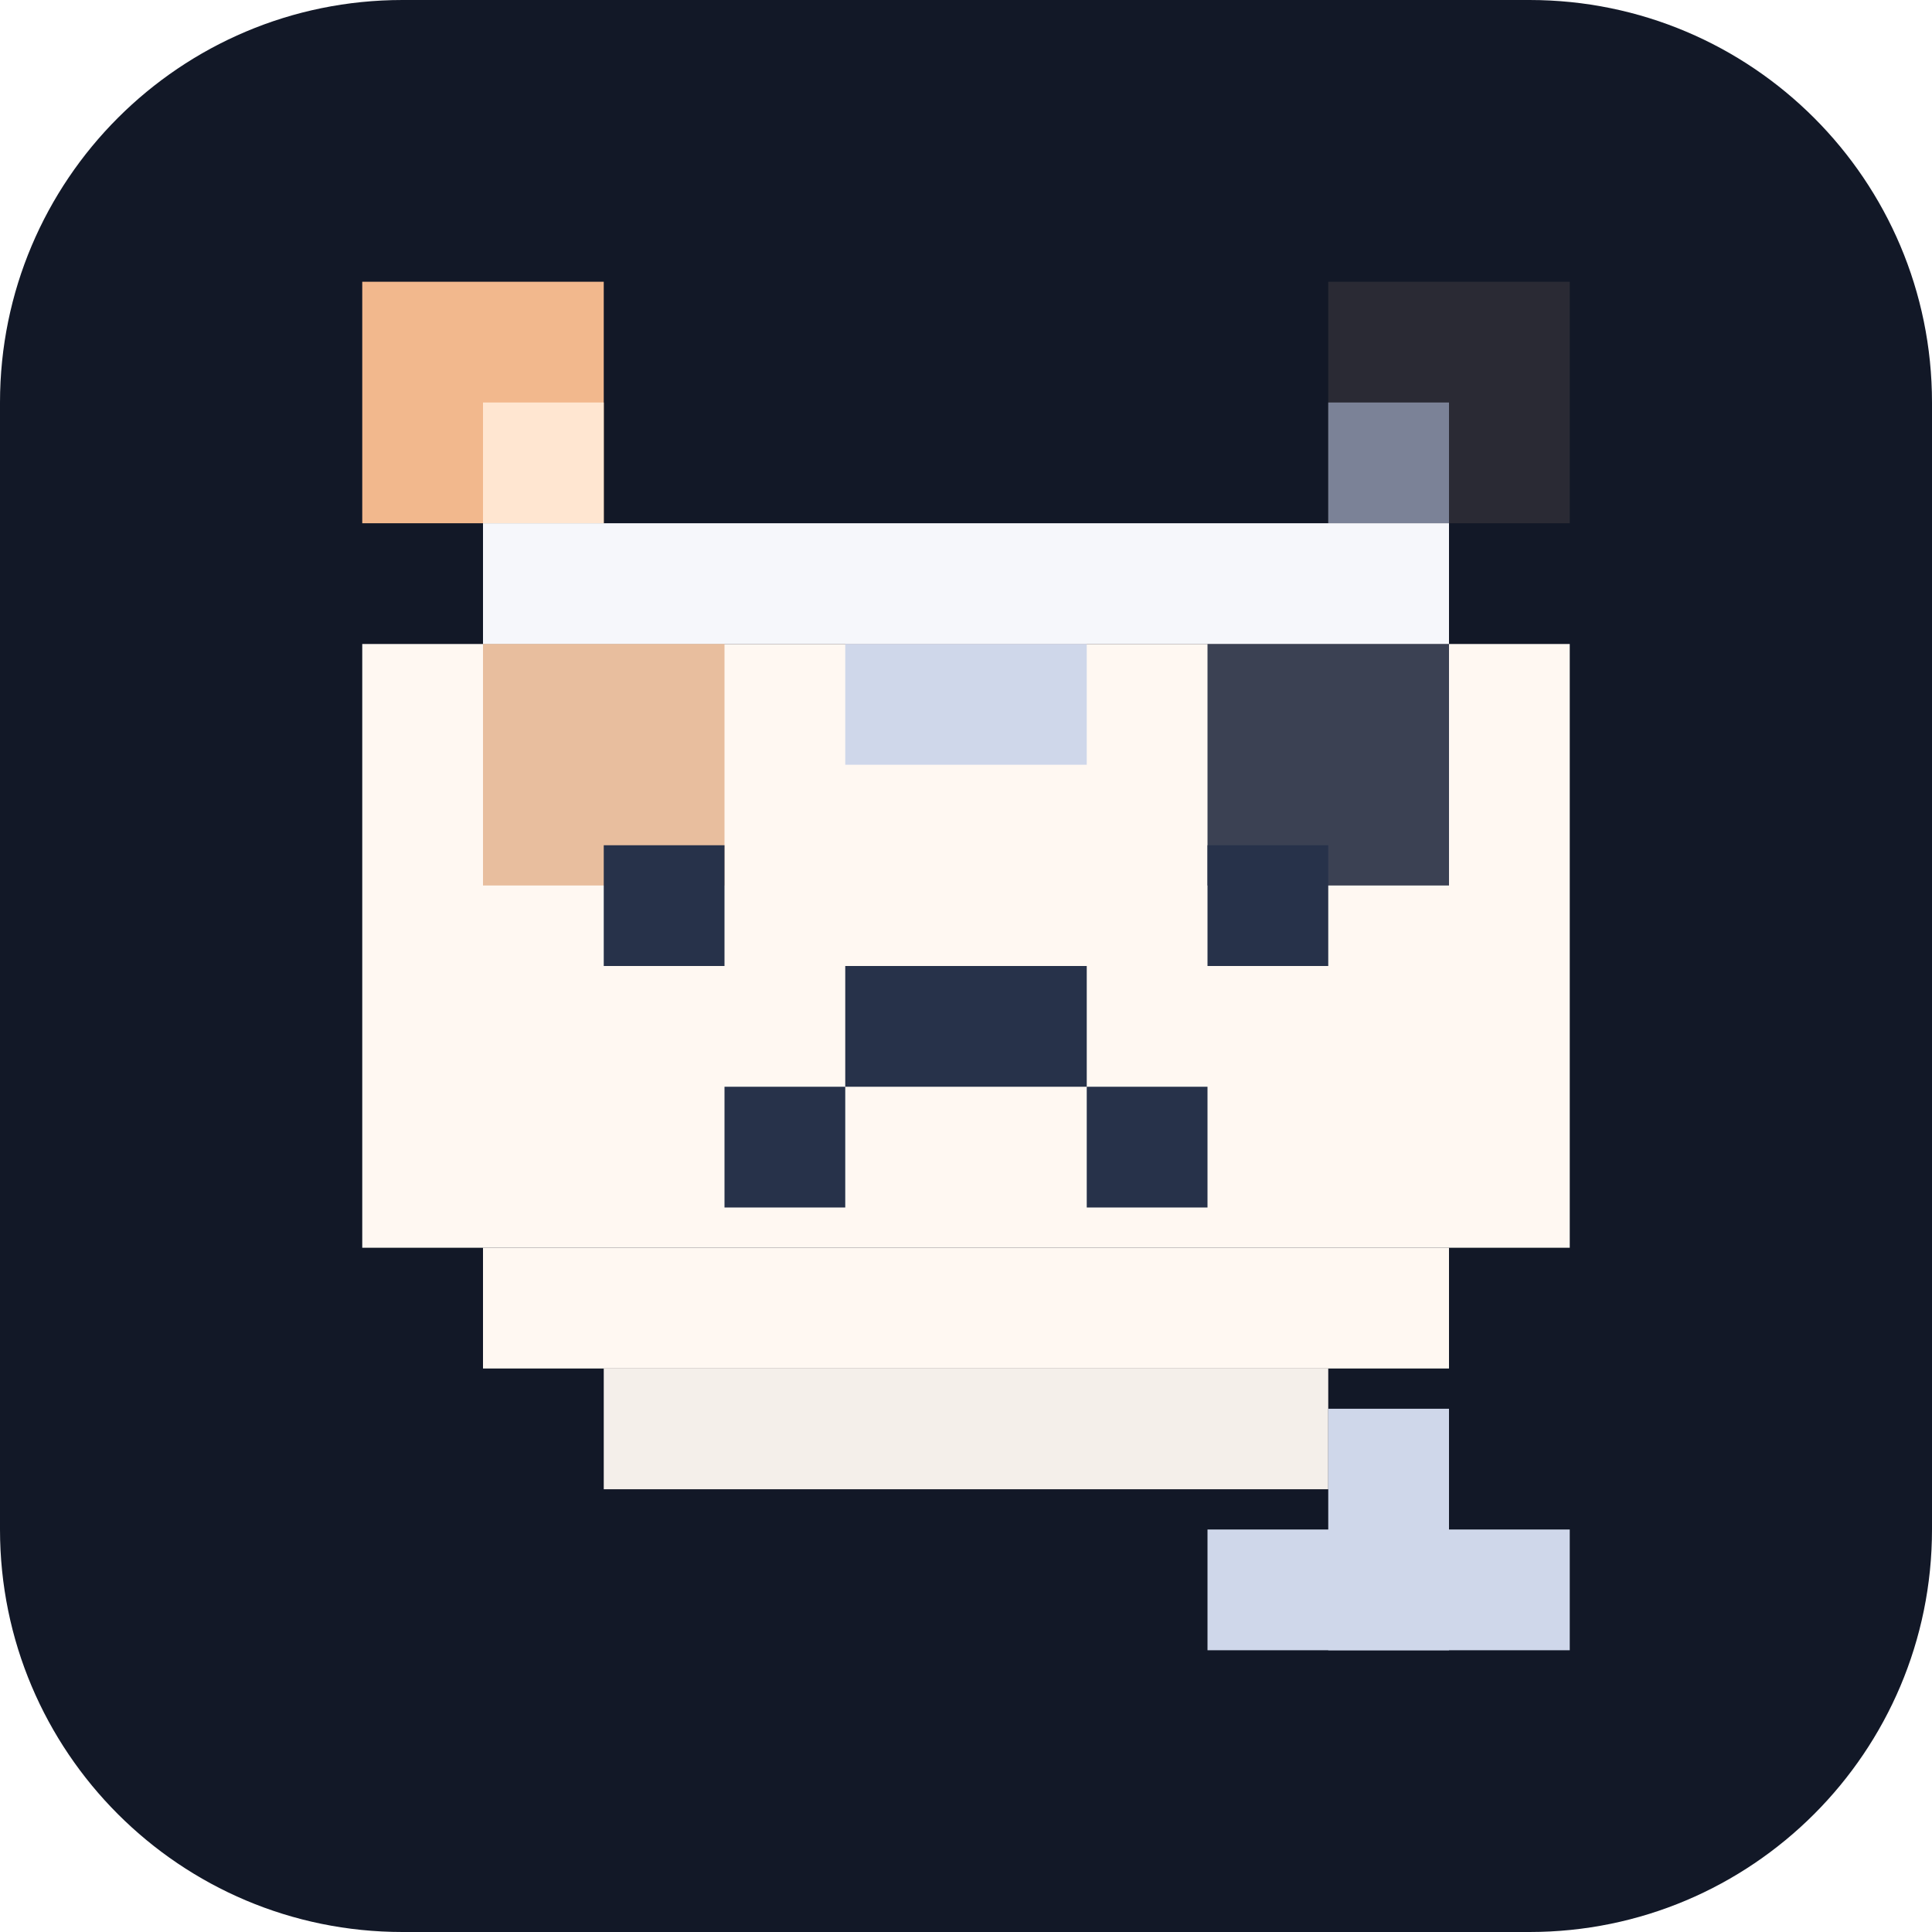
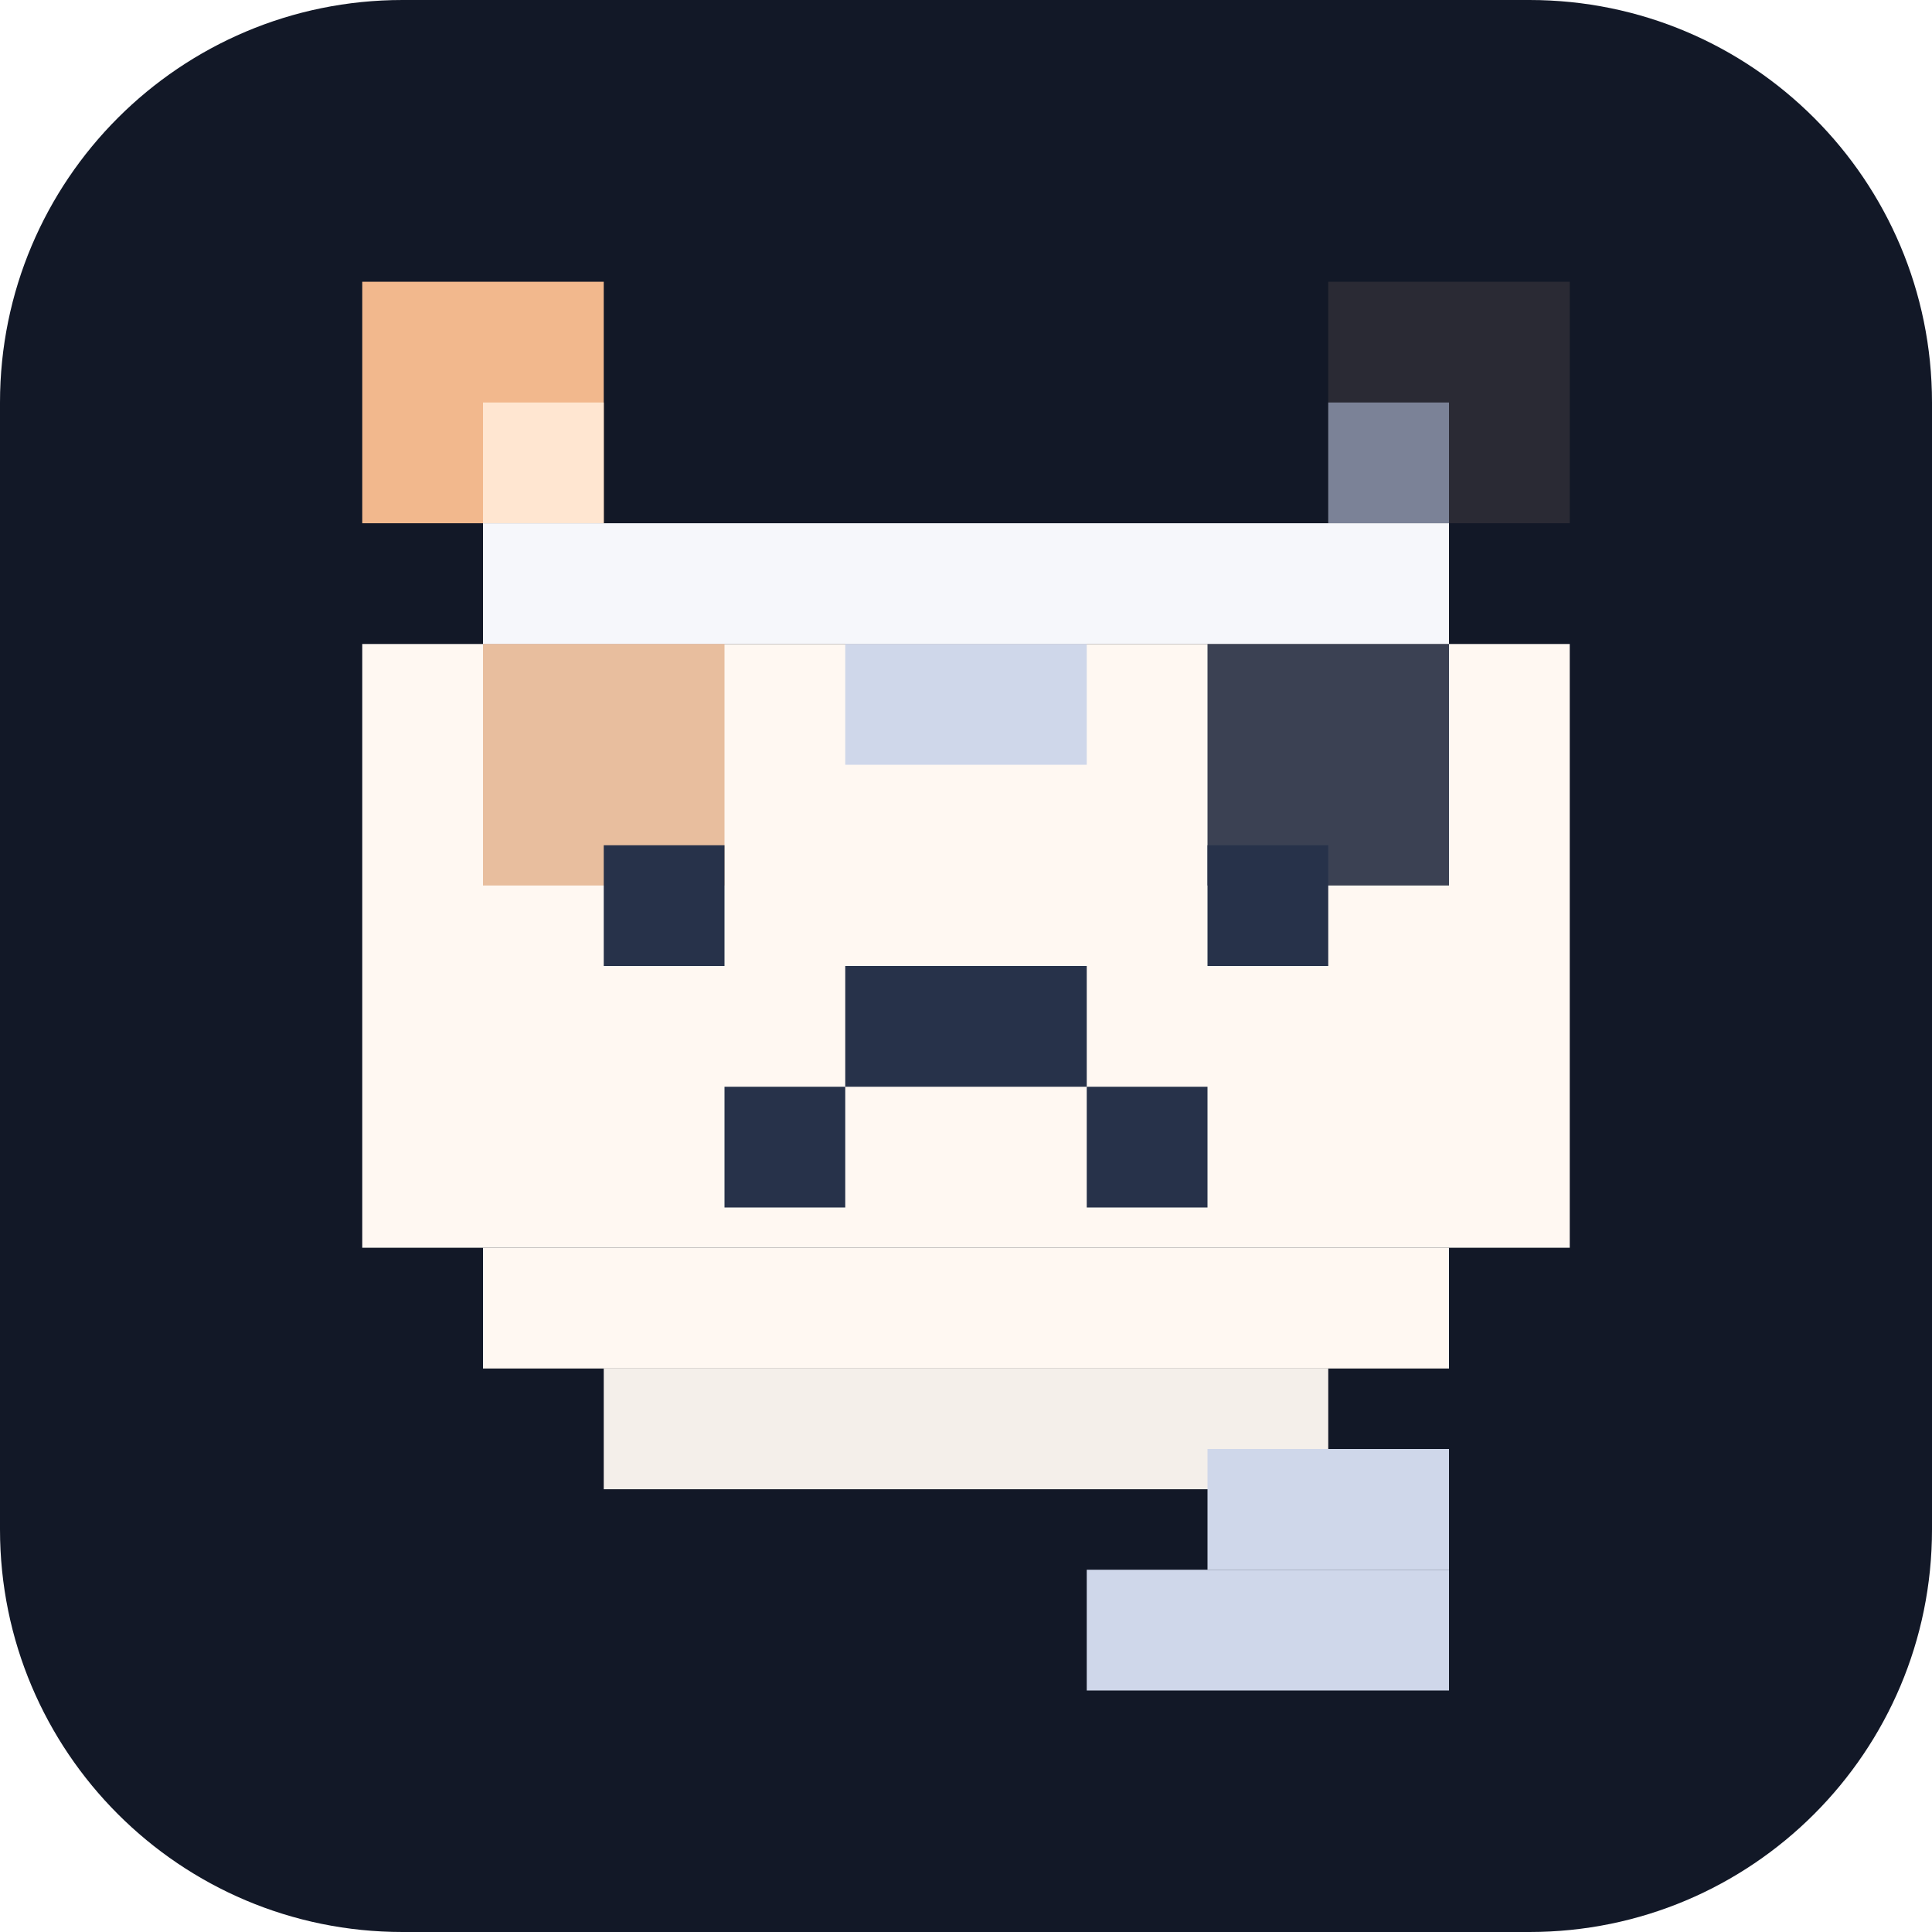
<svg xmlns="http://www.w3.org/2000/svg" width="96" height="96" viewBox="0 0 96 96" fill="none">
  <rect width="96" height="96" rx="20" fill="#121827" />
  <rect x="18" y="14" width="12" height="12" fill="#F2B88D" />
  <rect x="66" y="14" width="12" height="12" fill="#2A2A34" />
  <rect x="24" y="20" width="6" height="6" fill="#FFE6D1" />
  <rect x="66" y="20" width="6" height="6" fill="#7B8297" />
  <rect x="24" y="26" width="48" height="6" fill="#F6F7FB" />
  <rect x="18" y="32" width="60" height="30" fill="#FFF8F2" />
  <rect x="24" y="62" width="48" height="6" fill="#FFF8F2" />
  <rect x="30" y="68" width="36" height="6" fill="#F4EFEA" />
  <rect x="24" y="32" width="12" height="12" fill="#E8BE9E" />
  <rect x="60" y="32" width="12" height="12" fill="#3B4153" />
  <rect x="42" y="32" width="12" height="6" fill="#CFD7EA" />
  <rect x="30" y="42" width="6" height="6" fill="#27324A" />
  <rect x="60" y="42" width="6" height="6" fill="#27324A" />
  <rect x="42" y="48" width="12" height="6" fill="#27324A" />
  <rect x="36" y="54" width="6" height="6" fill="#27324A" />
  <rect x="54" y="54" width="6" height="6" fill="#27324A" />
-   <rect x="66" y="70" width="6" height="12" fill="#CFD7EA" />
-   <rect x="60" y="76" width="18" height="6" fill="#CFD7EA" />
+   <rect x="60" y="72" width="12" height="6" fill="#CFD7EA" />
+   <rect x="54" y="78" width="18" height="6" fill="#CFD7EA" />
</svg>
